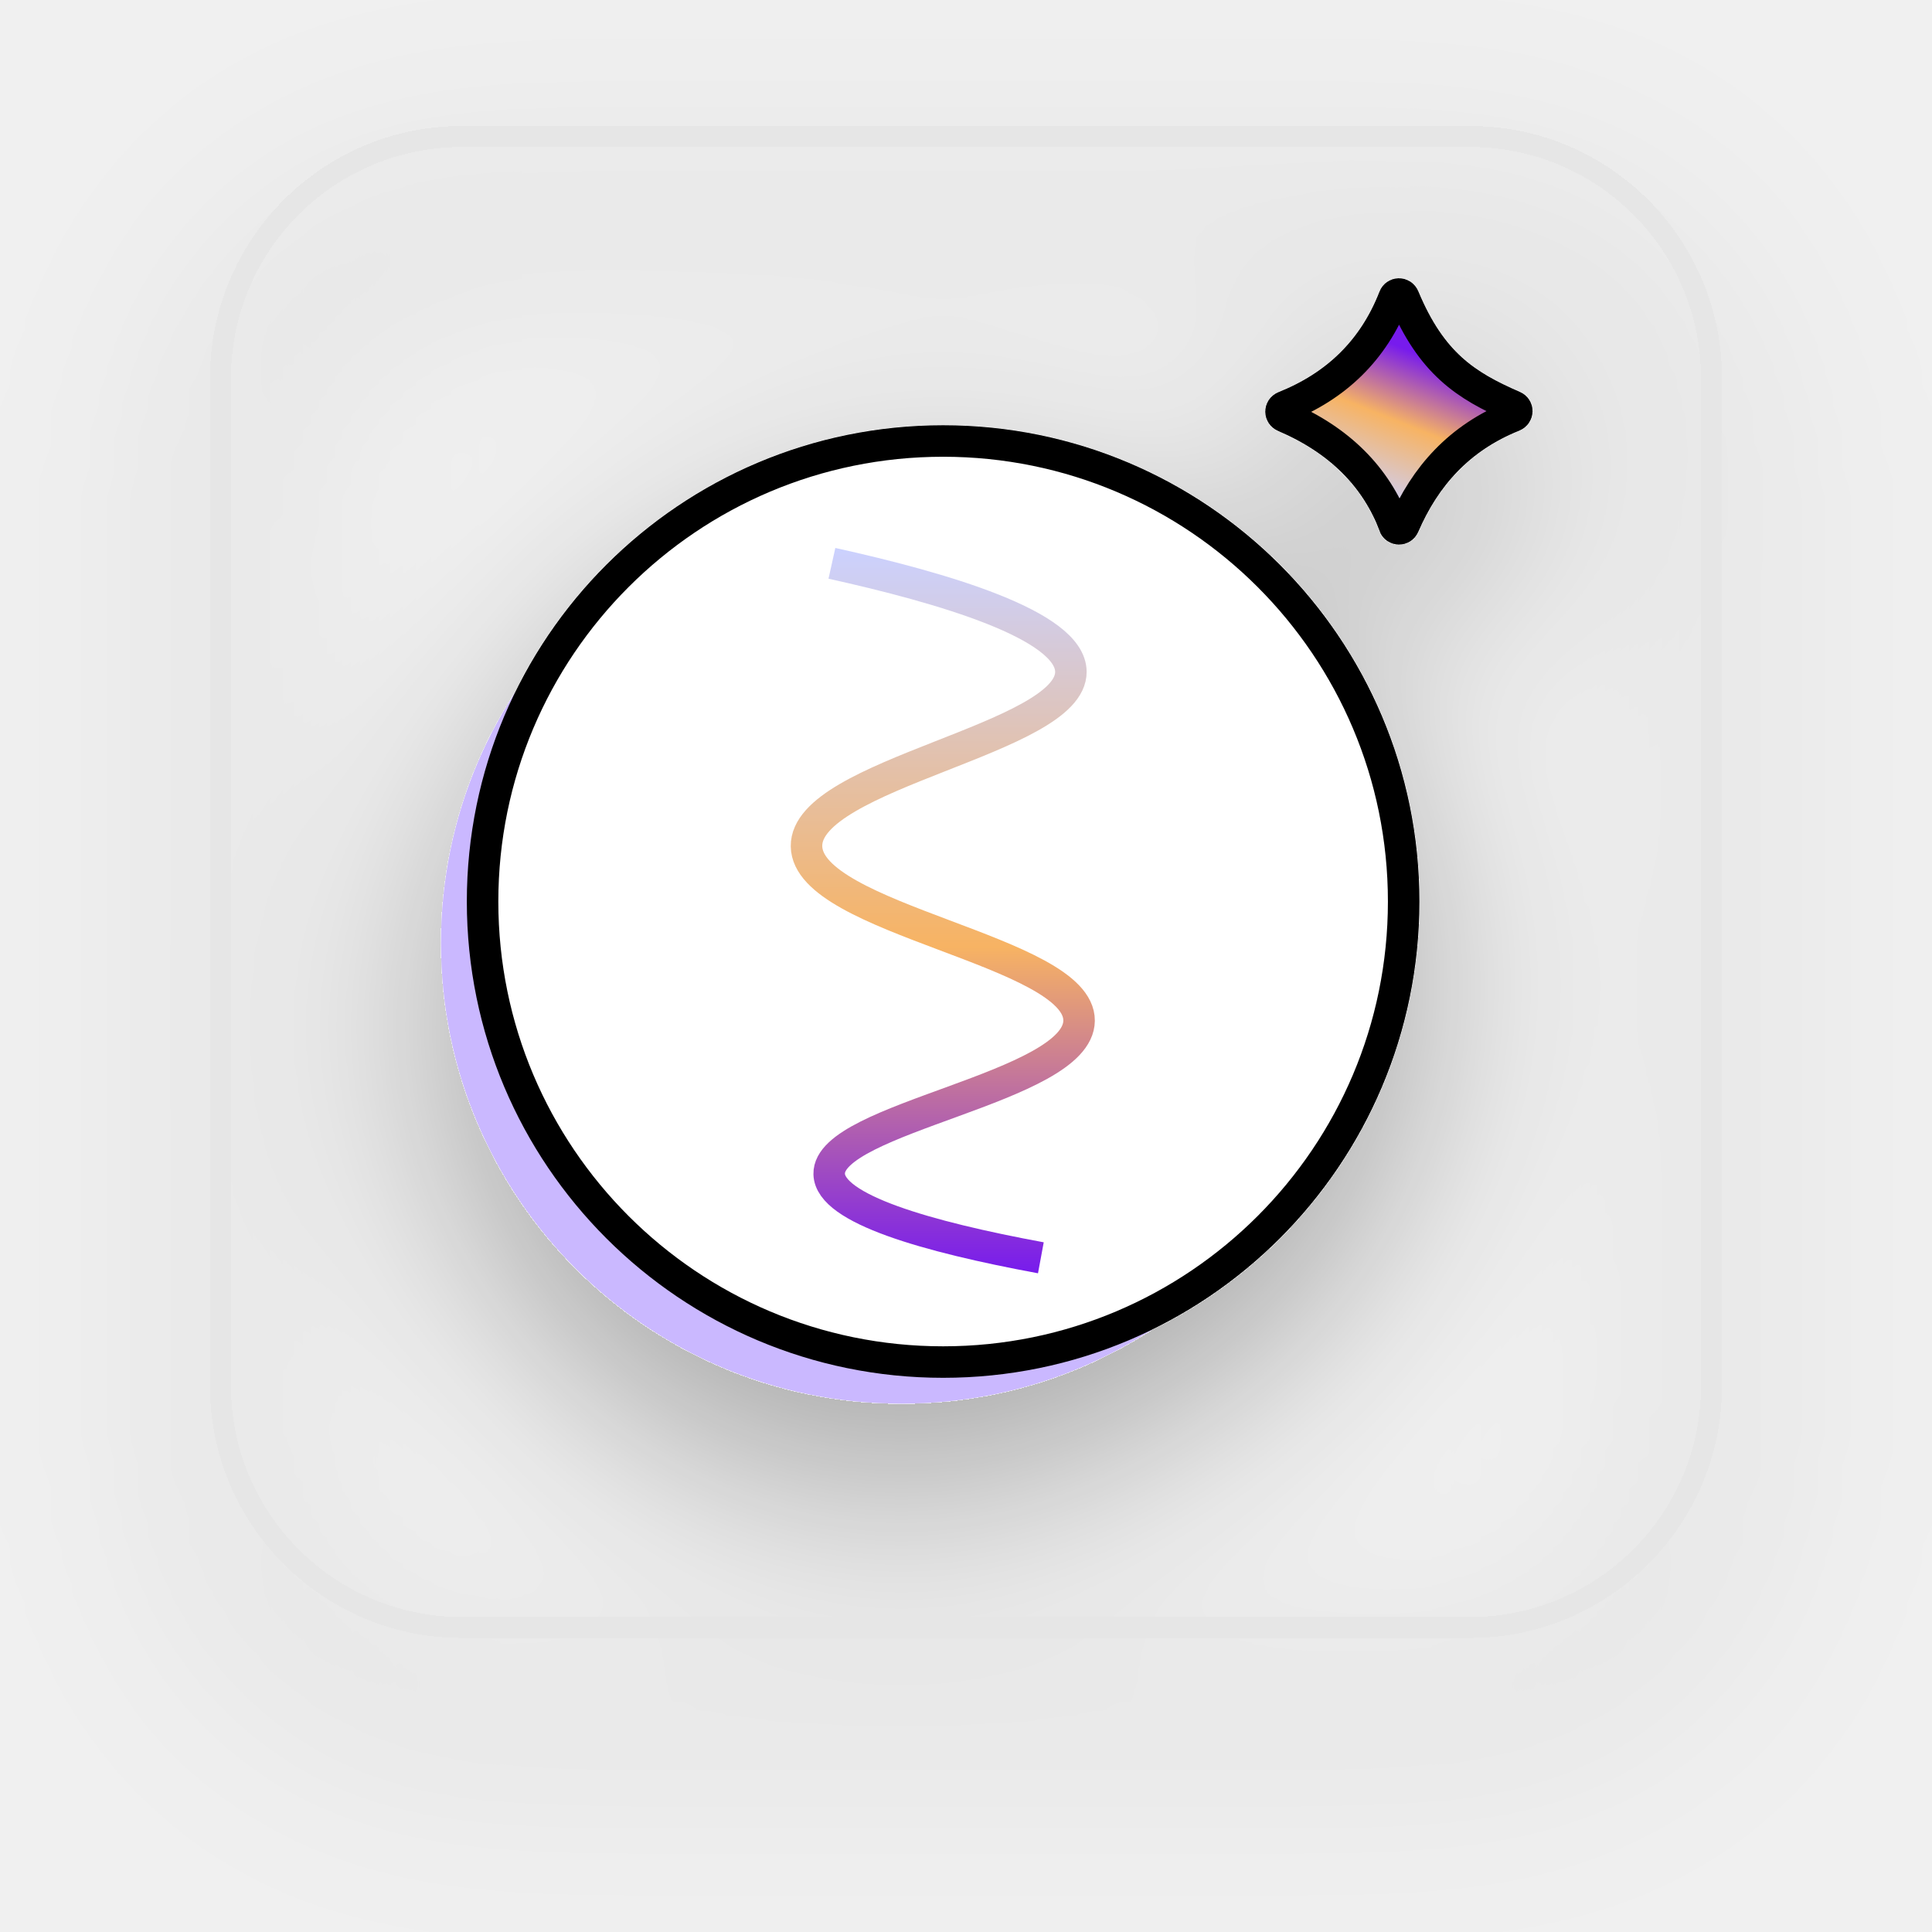
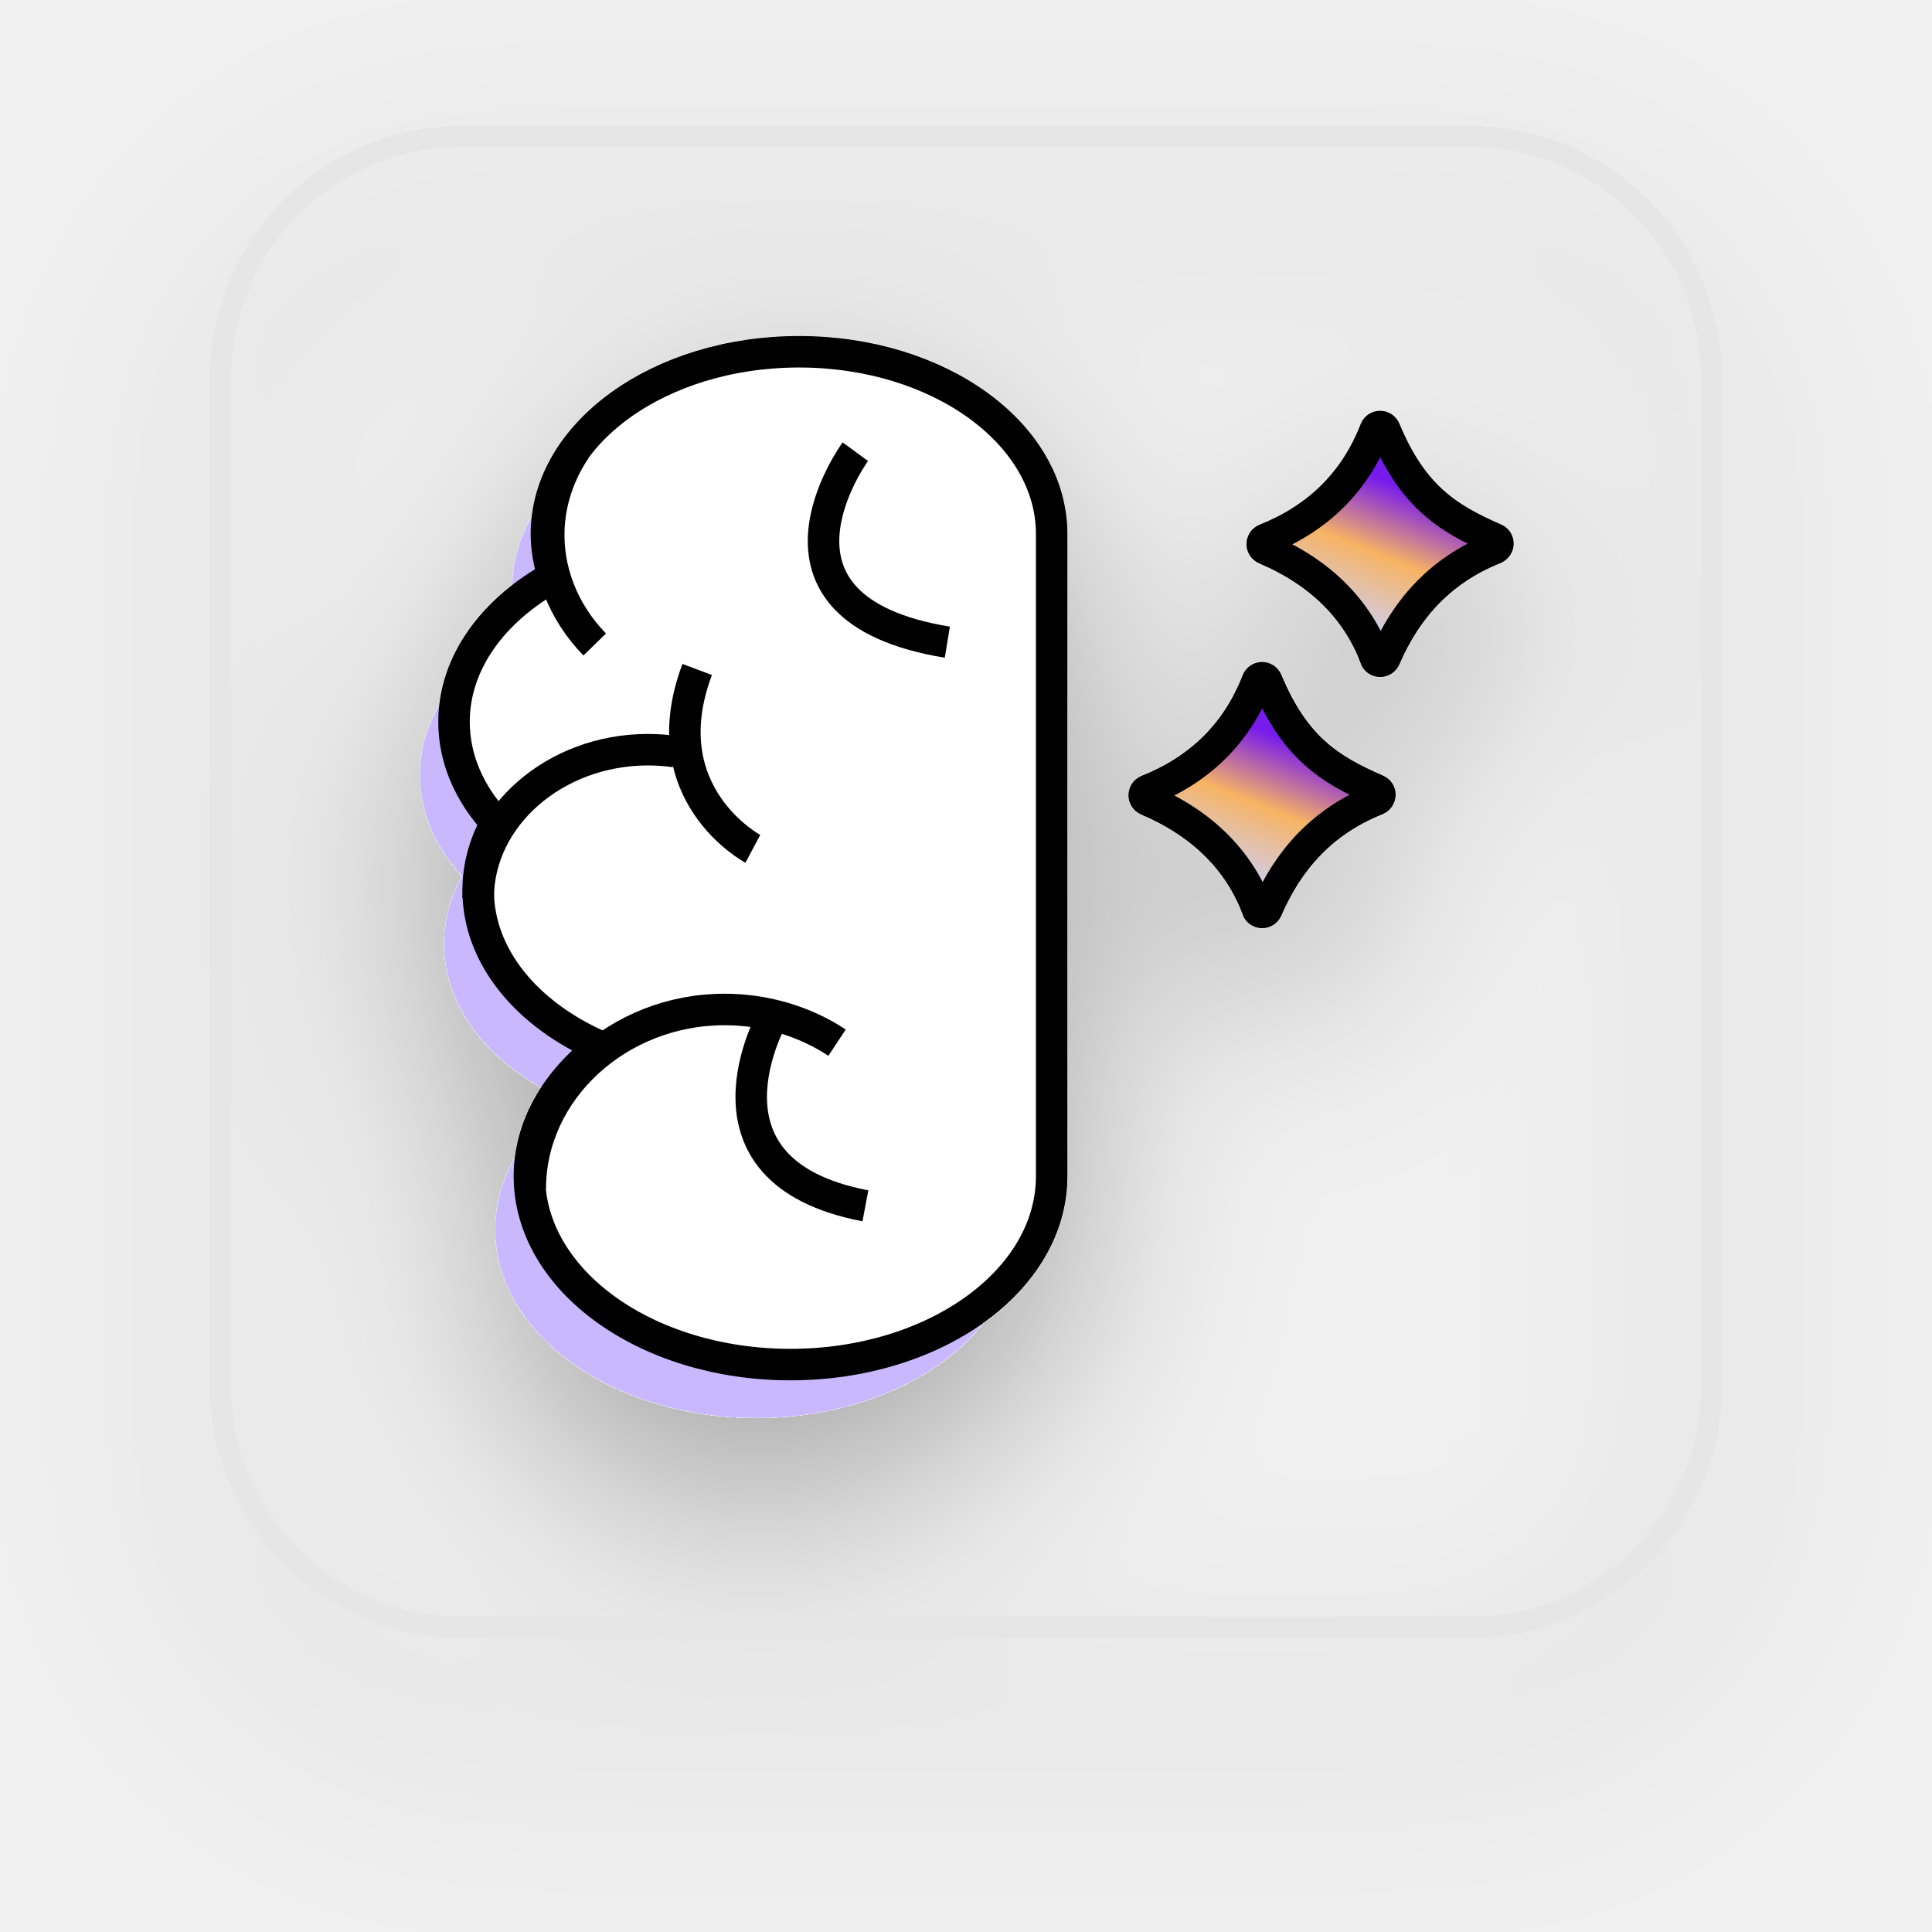
<svg xmlns="http://www.w3.org/2000/svg" width="92" height="92" viewBox="0 0 92 92" fill="none">
-   <g filter="url(#filter0_d_9955_42859)">
+   <g filter="url(#filter0_d_9955_42864)">
    <rect x="10.5" y="6.5" width="71" height="71" rx="11.5" stroke="#E6E6E6" shape-rendering="crispEdges" />
-     <path d="M66.397 25.011C65.517 22.711 63.797 20.961 61.157 19.831C60.947 19.741 60.947 19.461 61.157 19.371C63.608 18.391 65.397 16.701 66.388 14.161C66.468 13.951 66.757 13.941 66.847 14.161C68.157 17.301 69.797 18.361 72.078 19.351C72.287 19.441 72.278 19.721 72.067 19.811C69.478 20.851 67.858 22.691 66.847 25.031C66.757 25.241 66.468 25.231 66.388 25.021L66.397 25.011Z" fill="url(#paint0_linear_9955_42859)" stroke="black" stroke-width="1.5" stroke-miterlimit="10" />
-     <path d="M42.93 66.84C55.042 66.84 64.86 57.022 64.86 44.91C64.86 32.798 55.042 22.98 42.93 22.98C30.818 22.98 21 32.798 21 44.91C21 57.022 30.818 66.84 42.93 66.84Z" fill="#CAB8FF" />
-     <path d="M44.91 64.86C57.022 64.86 66.841 55.042 66.841 42.93C66.841 30.818 57.022 21 44.91 21C32.799 21 22.98 30.818 22.98 42.93C22.98 55.042 32.799 64.86 44.91 64.86Z" fill="white" stroke="black" stroke-width="1.5" stroke-miterlimit="10" />
-     <path d="M39.615 26.825C44.895 27.995 50.975 29.765 50.995 31.985C51.025 35.195 38.365 36.825 38.405 40.295C38.445 43.805 51.415 45.265 51.385 48.605C51.355 51.805 39.415 53.215 39.485 55.905C39.525 57.565 44.105 58.885 49.565 59.895" stroke="url(#paint1_linear_9955_42859)" stroke-width="1.5" stroke-miterlimit="10" />
+     <g clip-path="url(#clip0_9955_42864)">
+       <path d="M48.46 28.35V58.55C48.46 63.51 42.89 67.52 36.02 67.52C29.15 67.52 23.59 63.51 23.59 58.55C23.59 56.16 24.88 54 26.99 52.39C23.49 50.87 21.15 48.1 21.15 44.94C21.15 43.8 21.45 42.72 22.01 41.72C20.74 40.34 20 38.69 20 36.91C20 34.1 21.86 31.59 24.74 30C24.52 29.34 24.4 28.66 24.4 27.96C24.4 23.17 29.78 19.28 36.43 19.28C43.08 19.28 48.46 23.17 48.46 27.96C48.46 28.08 48.46 28.19 48.46 28.32V28.35Z" fill="#CAB8FF" />
+       <path d="M65.5 31.32C64.62 29.02 62.9 27.27 60.26 26.14C60.05 26.05 60.05 25.77 60.26 25.68C62.71 24.7 64.5 23.01 65.49 20.47C65.57 20.26 65.86 20.25 65.95 20.47C67.26 23.61 68.9 24.67 71.18 25.66C71.39 25.75 71.38 26.03 71.17 26.12C68.58 27.16 66.96 29 65.95 31.34C65.86 31.55 65.57 31.54 65.49 31.33L65.5 31.32Z" fill="url(#paint0_linear_9955_42864)" stroke="black" stroke-width="1.5" stroke-miterlimit="10" />
+       <path d="M59.88 43.28C59 40.98 57.28 39.23 54.64 38.1C54.43 38.01 54.43 37.73 54.64 37.64C57.09 36.66 58.88 34.97 59.87 32.43C59.95 32.22 60.24 32.21 60.33 32.43C61.64 35.57 63.28 36.63 65.56 37.62C65.77 37.71 65.76 37.99 65.55 38.08C62.96 39.12 61.34 40.96 60.33 43.3C60.24 43.51 59.95 43.5 59.87 43.29L59.88 43.28Z" fill="url(#paint1_linear_9955_42864)" stroke="black" stroke-width="1.5" stroke-miterlimit="10" />
+       <path d="M50.08 25.81V56.01C50.08 60.97 44.51 64.98 37.64 64.98C30.77 64.98 25.21 60.97 25.21 56.01C25.21 53.62 26.5 51.46 28.61 49.85C25.11 48.33 22.77 45.56 22.77 42.4C22.77 41.26 23.07 40.18 23.63 39.18C22.36 37.8 21.62 36.15 21.62 34.37C21.62 31.56 23.48 29.05 26.36 27.46C26.14 26.8 26.02 26.12 26.02 25.42C26.02 20.64 31.4 16.75 38.05 16.75C44.7 16.75 50.08 20.64 50.08 25.43C50.08 25.55 50.08 25.66 50.08 25.79V25.81Z" fill="white" stroke="black" stroke-width="1.5" stroke-miterlimit="10" />
+       <path d="M32.139 35.79C31.709 35.73 31.279 35.7 30.849 35.7C26.419 35.7 22.77 38.89 22.77 42.77" stroke="black" stroke-width="1.5" stroke-miterlimit="10" />
+       <path d="M39.86 49.65C38.3 48.62 36.42 48.07 34.5 48.07C29.43 48.07 25.25 51.93 25.25 56.61" stroke="black" stroke-width="1.5" stroke-miterlimit="10" />
+       <path d="M27.4 21.4C26.65 22.52 26.21 23.79 26.14 25.09C26.03 27.13 26.81 29.14 28.32 30.69" stroke="black" stroke-width="1.5" stroke-miterlimit="10" />
+       <path d="M35.85 40.42C35.85 40.42 30.96 37.82 33.2 31.88" stroke="black" stroke-width="1.5" stroke-miterlimit="10" />
+       <path d="M36.83 48.35C36.83 48.35 32.55 55.77 41.21 57.42" stroke="black" stroke-width="1.5" stroke-miterlimit="10" />
+       <path d="M40.73 21.51C40.73 21.51 35.261 28.97 45.111 30.58" stroke="black" stroke-width="1.5" stroke-miterlimit="10" />
+     </g>
  </g>
  <defs>
-     <filter id="filter0_d_9955_42859" x="0" y="0" width="92" height="92" filterUnits="userSpaceOnUse" color-interpolation-filters="sRGB">
+     <filter id="filter0_d_9955_42864" x="0" y="0" width="92" height="92" filterUnits="userSpaceOnUse" color-interpolation-filters="sRGB">
      <feFlood flood-opacity="0" result="BackgroundImageFix" />
      <feColorMatrix in="SourceAlpha" type="matrix" values="0 0 0 0 0 0 0 0 0 0 0 0 0 0 0 0 0 0 127 0" result="hardAlpha" />
      <feOffset dy="4" />
      <feGaussianBlur stdDeviation="5" />
      <feComposite in2="hardAlpha" operator="out" />
      <feColorMatrix type="matrix" values="0 0 0 0 0 0 0 0 0 0 0 0 0 0 0 0 0 0 0.3 0" />
-       <feBlend mode="normal" in2="BackgroundImageFix" result="effect1_dropShadow_9955_42859" />
-       <feBlend mode="normal" in="SourceGraphic" in2="effect1_dropShadow_9955_42859" result="shape" />
+       <feBlend mode="normal" in2="BackgroundImageFix" result="effect1_dropShadow_9955_42864" />
+       <feBlend mode="normal" in="SourceGraphic" in2="effect1_dropShadow_9955_42864" result="shape" />
    </filter>
-     <linearGradient id="paint0_linear_9955_42859" x1="64.927" y1="23.821" x2="67.688" y2="16.921" gradientUnits="userSpaceOnUse">
+     <linearGradient id="paint0_linear_9955_42864" x1="64.03" y1="30.14" x2="66.79" y2="23.24" gradientUnits="userSpaceOnUse">
      <stop stop-color="#CBD1FF" />
      <stop offset="0.55" stop-color="#F7B363" />
      <stop offset="1" stop-color="#771BED" />
    </linearGradient>
-     <linearGradient id="paint1_linear_9955_42859" x1="44.895" y1="26.095" x2="44.895" y2="60.635" gradientUnits="userSpaceOnUse">
+     <linearGradient id="paint1_linear_9955_42864" x1="58.41" y1="42.1" x2="61.17" y2="35.2" gradientUnits="userSpaceOnUse">
      <stop stop-color="#CBD1FF" />
      <stop offset="0.55" stop-color="#F7B363" />
      <stop offset="1" stop-color="#771BED" />
    </linearGradient>
+     <clipPath id="clip0_9955_42864">
+       <rect width="52.09" height="51.52" fill="white" transform="translate(20 16)" />
+     </clipPath>
  </defs>
</svg>
